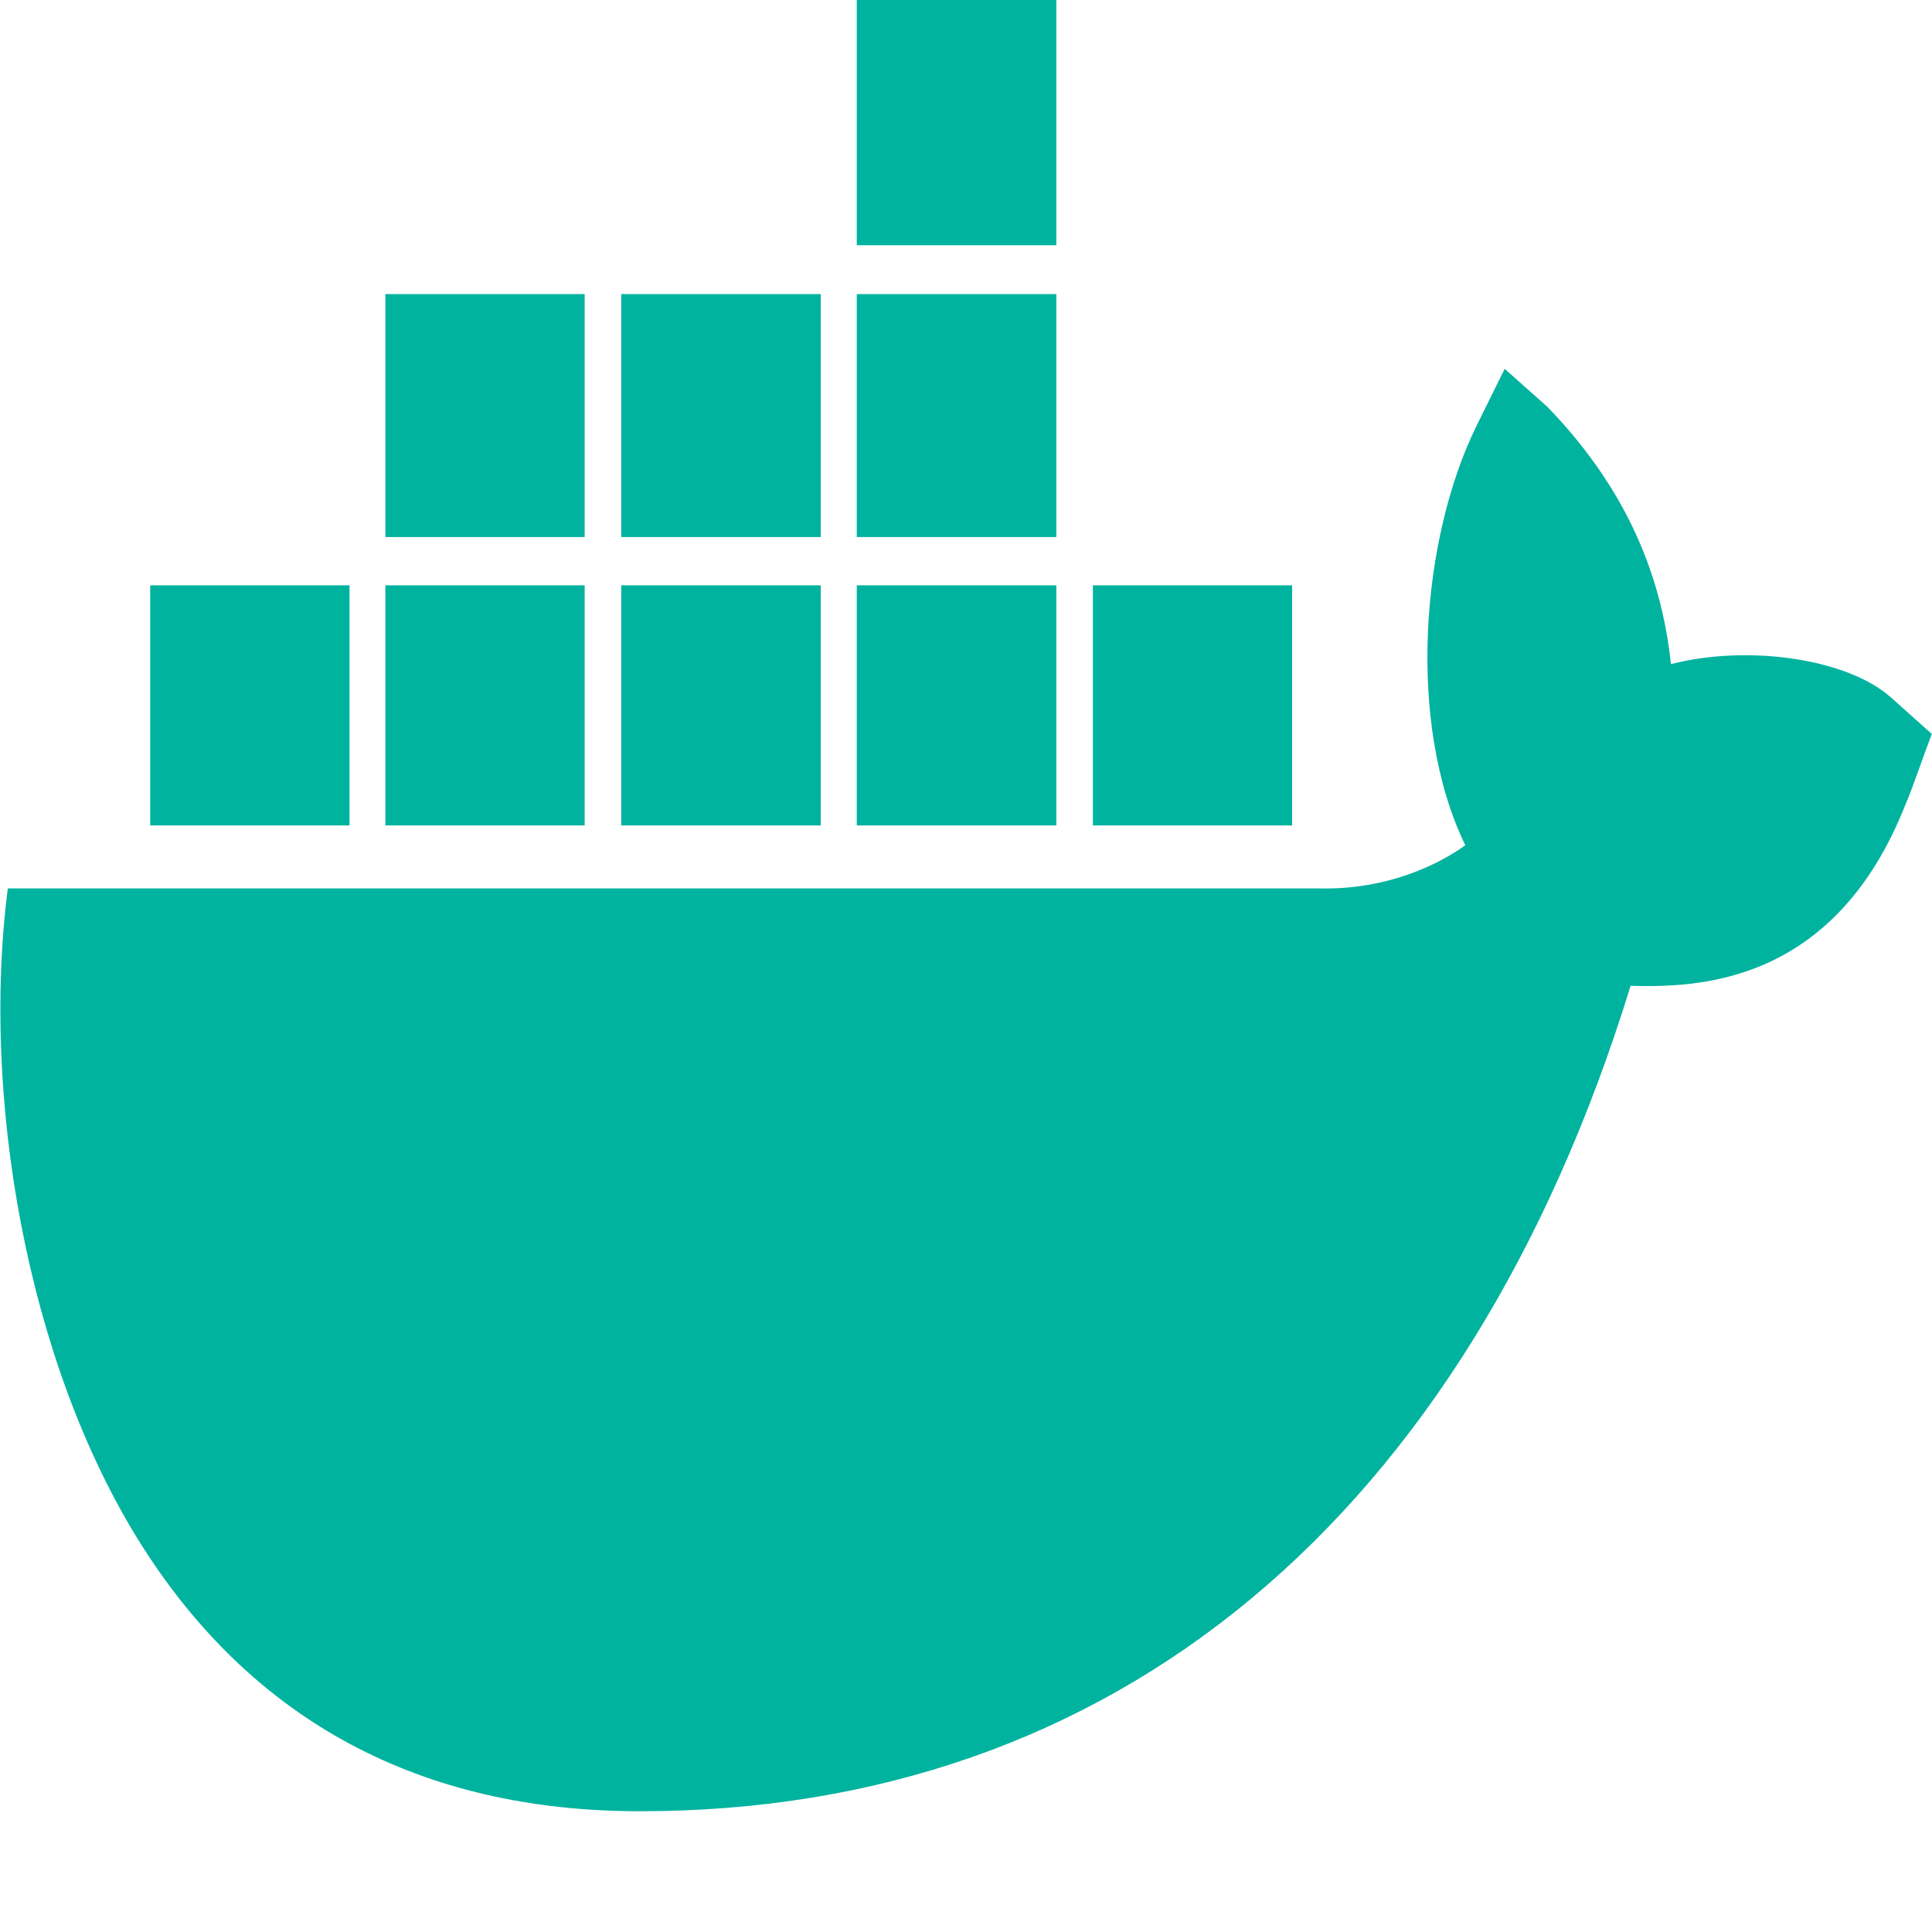
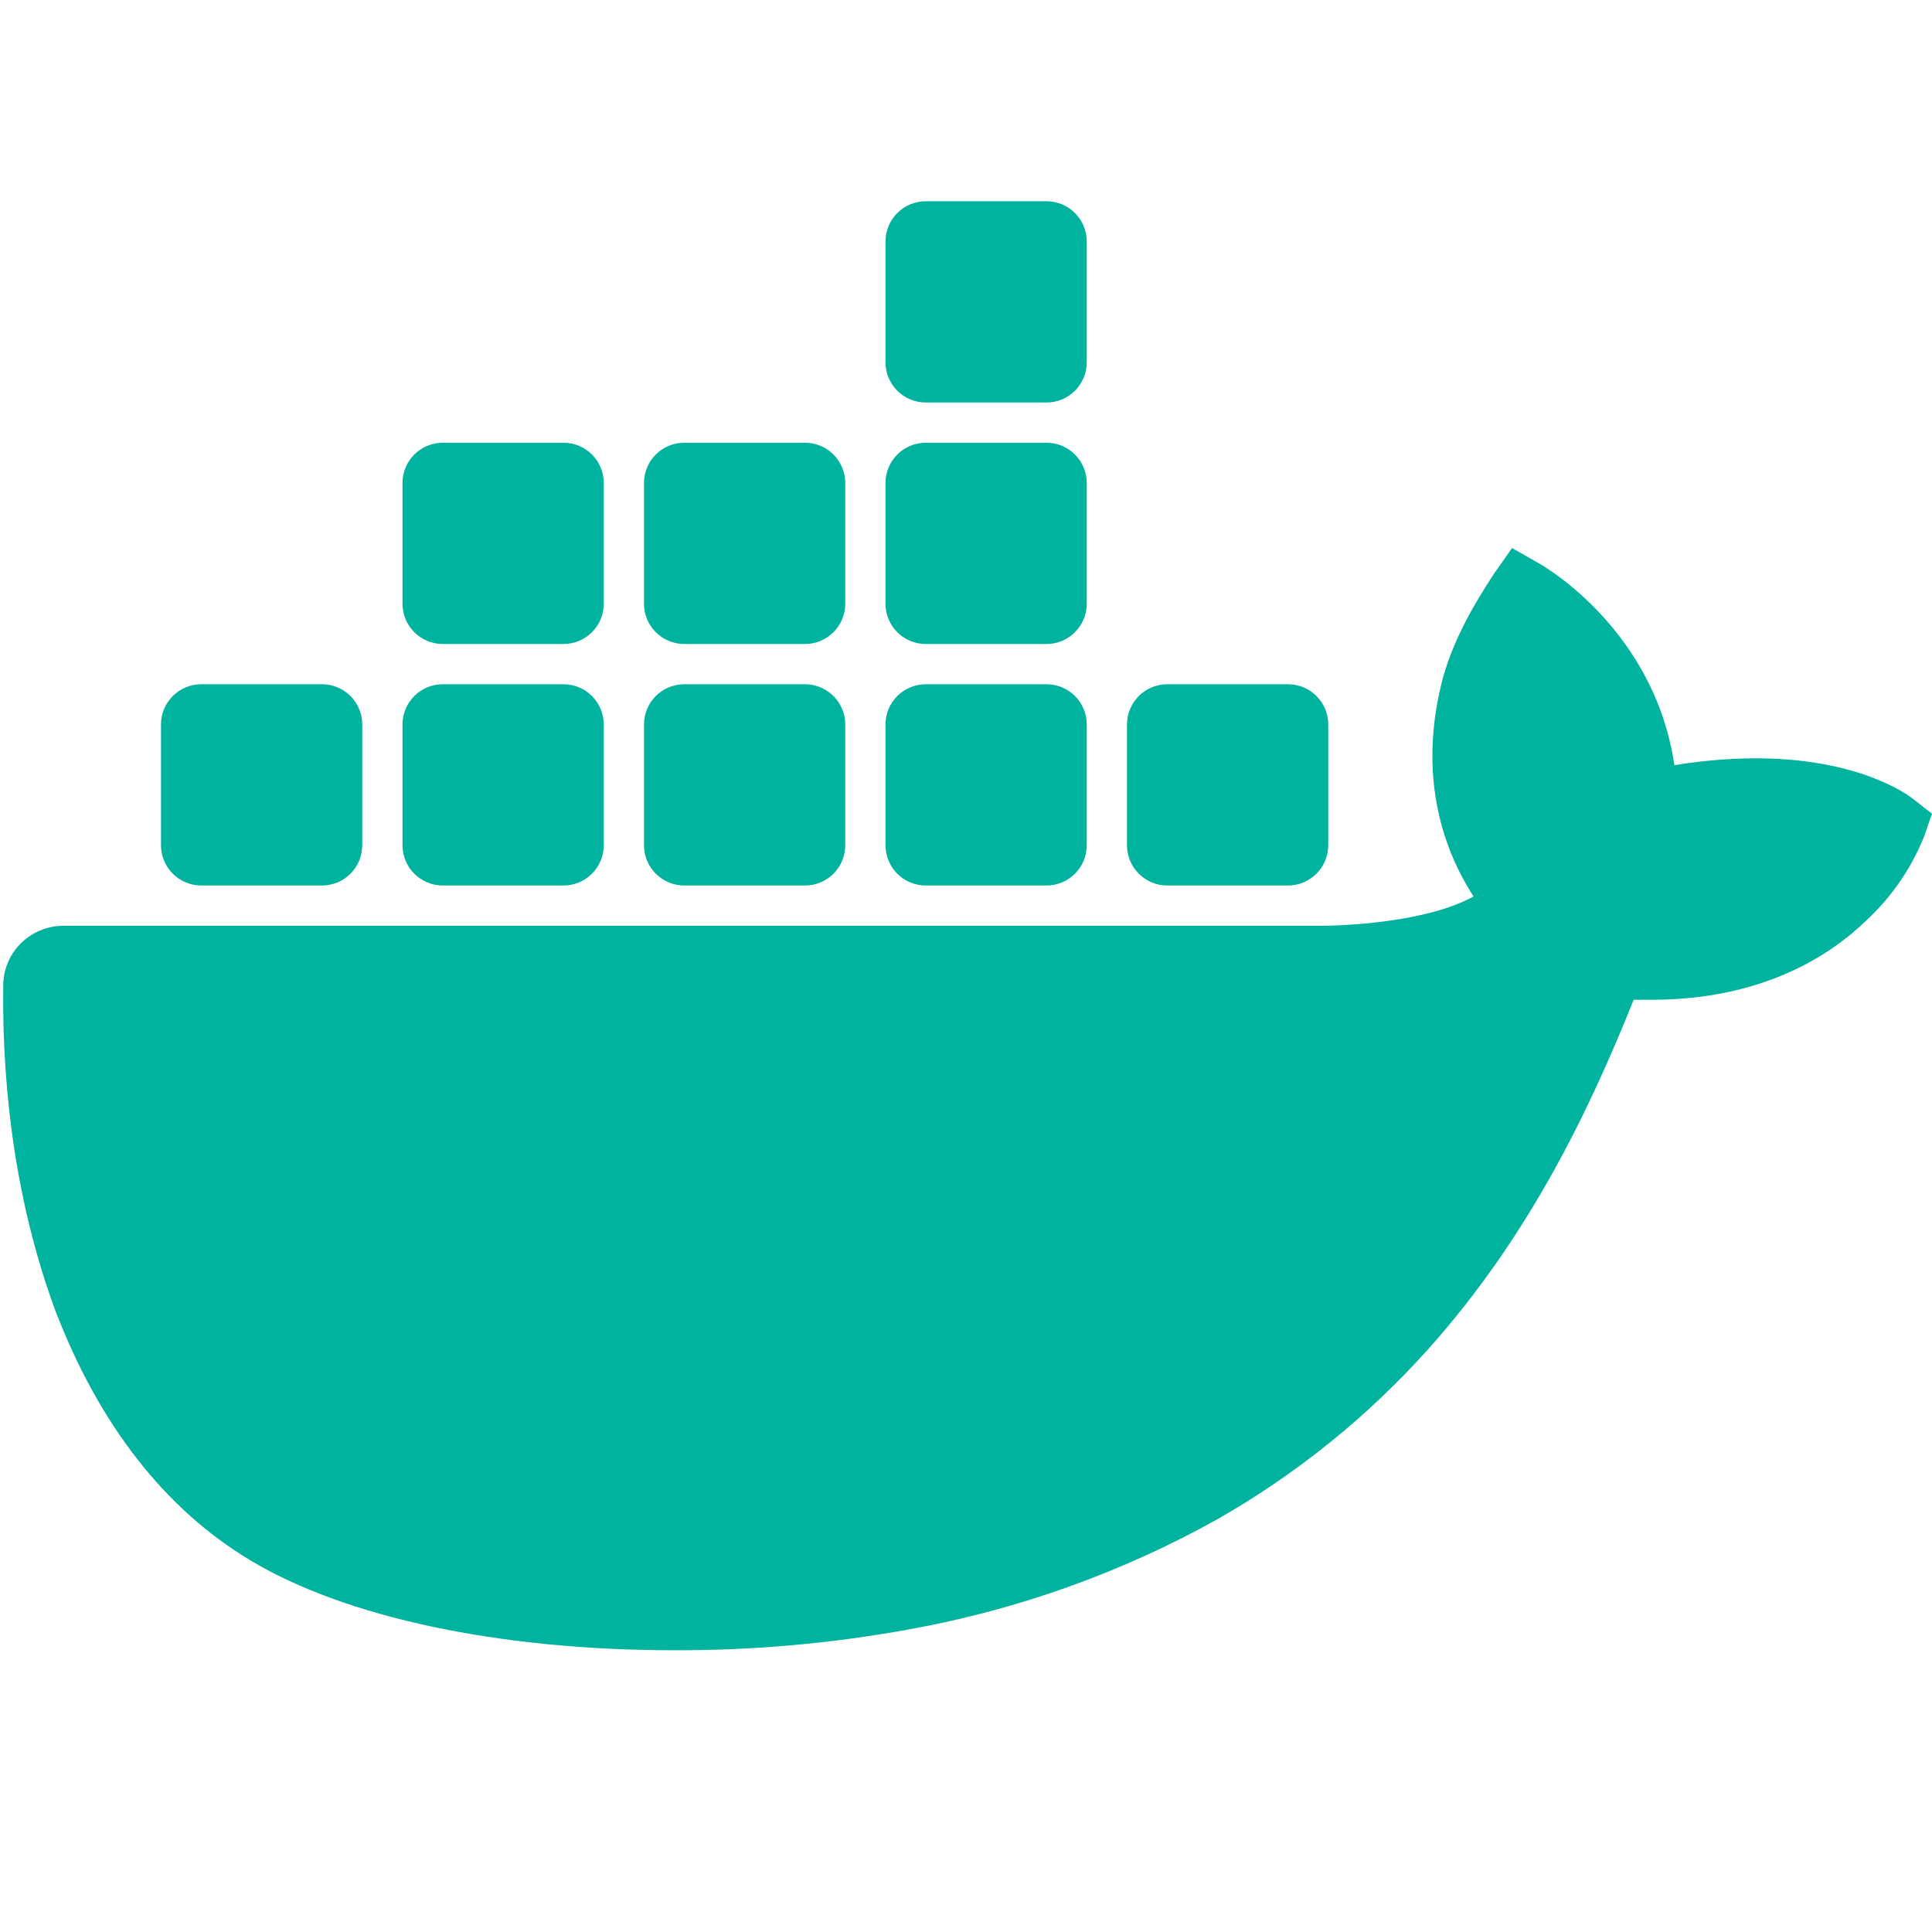
- <svg xmlns="http://www.w3.org/2000/svg" viewBox="0 0 32 32" width="32px" height="32px">
-   <path style=" stroke:none;fill-rule:nonzero;fill:rgb(0%,70.196%,62.353%);fill-opacity:1;" d="M 14.191 4.871 L 17.496 4.871 L 17.496 8.895 L 14.191 8.895 Z M 14.191 4.871 " />
-   <path style=" stroke:none;fill-rule:nonzero;fill:rgb(0%,70.196%,62.353%);fill-opacity:1;" d="M 14.191 9.695 L 17.496 9.695 L 17.496 13.672 L 14.191 13.672 Z M 14.191 9.695 " />
-   <path style=" stroke:none;fill-rule:nonzero;fill:rgb(0%,70.196%,62.353%);fill-opacity:1;" d="M 10.289 4.871 L 13.594 4.871 L 13.594 8.895 L 10.289 8.895 Z M 10.289 4.871 " />
-   <path style=" stroke:none;fill-rule:nonzero;fill:rgb(0%,70.196%,62.353%);fill-opacity:1;" d="M 18.102 9.695 L 21.402 9.695 L 21.402 13.672 L 18.102 13.672 Z M 18.102 9.695 " />
-   <path style=" stroke:none;fill-rule:nonzero;fill:rgb(0%,70.196%,62.353%);fill-opacity:1;" d="M 14.191 0 L 17.496 0 L 17.496 4.062 L 14.191 4.062 Z M 14.191 0 " />
-   <path style=" stroke:none;fill-rule:nonzero;fill:rgb(0%,70.196%,62.353%);fill-opacity:1;" d="M 6.383 4.871 L 9.684 4.871 L 9.684 8.895 L 6.383 8.895 Z M 6.383 4.871 " />
-   <path style=" stroke:none;fill-rule:nonzero;fill:rgb(0%,70.196%,62.353%);fill-opacity:1;" d="M 10.289 9.695 L 13.594 9.695 L 13.594 13.672 L 10.289 13.672 Z M 10.289 9.695 " />
-   <path style=" stroke:none;fill-rule:nonzero;fill:rgb(0%,70.196%,62.353%);fill-opacity:1;" d="M 31.328 11.559 C 30.605 10.906 28.949 10.672 27.676 11 C 27.508 9.398 26.844 7.992 25.625 6.734 L 24.922 6.109 L 24.457 7.051 C 23.539 8.914 23.289 11.977 24.27 14 C 23.832 14.316 22.98 14.742 21.848 14.715 L 0.129 14.715 C -0.309 18.117 0.422 22.531 2.328 25.566 C 4.176 28.5 6.961 30 10.598 30 C 18.461 30 24.289 25.148 27.008 16.328 C 28.078 16.355 30.387 16.336 31.57 13.301 C 31.648 13.133 31.898 12.414 31.996 12.156 Z M 31.328 11.559 " />
-   <path style=" stroke:none;fill-rule:nonzero;fill:rgb(0%,70.196%,62.353%);fill-opacity:1;" d="M 5.789 9.695 L 2.488 9.695 L 2.488 13.672 L 5.789 13.672 Z M 5.789 9.695 " />
-   <path style=" stroke:none;fill-rule:nonzero;fill:rgb(0%,70.196%,62.353%);fill-opacity:1;" d="M 6.383 9.695 L 9.684 9.695 L 9.684 13.672 L 6.383 13.672 Z M 6.383 9.695 " />
+ <svg xmlns="http://www.w3.org/2000/svg" viewBox="0 0 48 48" width="32px" height="32px">
+   <path fill="#00b39f" d="M47.527,19.847c-0.13-0.102-1.345-1.007-3.908-1.007c-0.677,0.003-1.352,0.06-2.019,0.171 c-0.496-3.354-3.219-4.93-3.345-5.003l-0.688-0.392l-0.453,0.644c-0.567,0.866-1.068,1.76-1.311,2.763 c-0.459,1.915-0.18,3.713,0.806,5.25C35.417,22.928,33.386,22.986,33,23H1.582c-0.826,0.001-1.496,0.66-1.501,1.474 c-0.037,2.733,0.353,5.553,1.306,8.119c1.089,2.818,2.71,4.894,4.818,6.164C8.567,40.184,12.405,41,16.756,41 c1.965,0.006,3.927-0.169,5.859-0.524c2.686-0.487,5.271-1.413,7.647-2.74c1.958-1.119,3.72-2.542,5.219-4.215 c2.505-2.798,3.997-5.913,5.107-8.682c0.149,0,0.298,0,0.442,0c2.743,0,4.429-1.083,5.359-1.99 c0.618-0.579,1.101-1.284,1.414-2.065L48,20.216L47.527,19.847z" />
+   <path fill="#00b39f" d="M8,22H5c-0.552,0-1-0.448-1-1v-3c0-0.552,0.448-1,1-1h3c0.552,0,1,0.448,1,1v3 C9,21.552,8.552,22,8,22z" />
+   <path fill="#00b39f" d="M14,22h-3c-0.552,0-1-0.448-1-1v-3c0-0.552,0.448-1,1-1h3c0.552,0,1,0.448,1,1v3 C15,21.552,14.552,22,14,22z" />
+   <path fill="#00b39f" d="M20,22h-3c-0.552,0-1-0.448-1-1v-3c0-0.552,0.448-1,1-1h3c0.552,0,1,0.448,1,1v3 C21,21.552,20.552,22,20,22z" />
+   <path fill="#00b39f" d="M26,22h-3c-0.552,0-1-0.448-1-1v-3c0-0.552,0.448-1,1-1h3c0.552,0,1,0.448,1,1v3 C27,21.552,26.552,22,26,22z" />
+   <path fill="#00b39f" d="M14,16h-3c-0.552,0-1-0.448-1-1v-3c0-0.552,0.448-1,1-1h3c0.552,0,1,0.448,1,1v3 C15,15.552,14.552,16,14,16z" />
+   <path fill="#00b39f" d="M20,16h-3c-0.552,0-1-0.448-1-1v-3c0-0.552,0.448-1,1-1h3c0.552,0,1,0.448,1,1v3 C21,15.552,20.552,16,20,16z" />
+   <path fill="#00b39f" d="M26,16h-3c-0.552,0-1-0.448-1-1v-3c0-0.552,0.448-1,1-1h3c0.552,0,1,0.448,1,1v3 C27,15.552,26.552,16,26,16z" />
+   <path fill="#00b39f" d="M26,10h-3c-0.552,0-1-0.448-1-1V6c0-0.552,0.448-1,1-1h3c0.552,0,1,0.448,1,1v3 C27,9.552,26.552,10,26,10z" />
+   <path fill="#00b39f" d="M32,22h-3c-0.552,0-1-0.448-1-1v-3c0-0.552,0.448-1,1-1h3c0.552,0,1,0.448,1,1v3 C33,21.552,32.552,22,32,22z" />
</svg>
